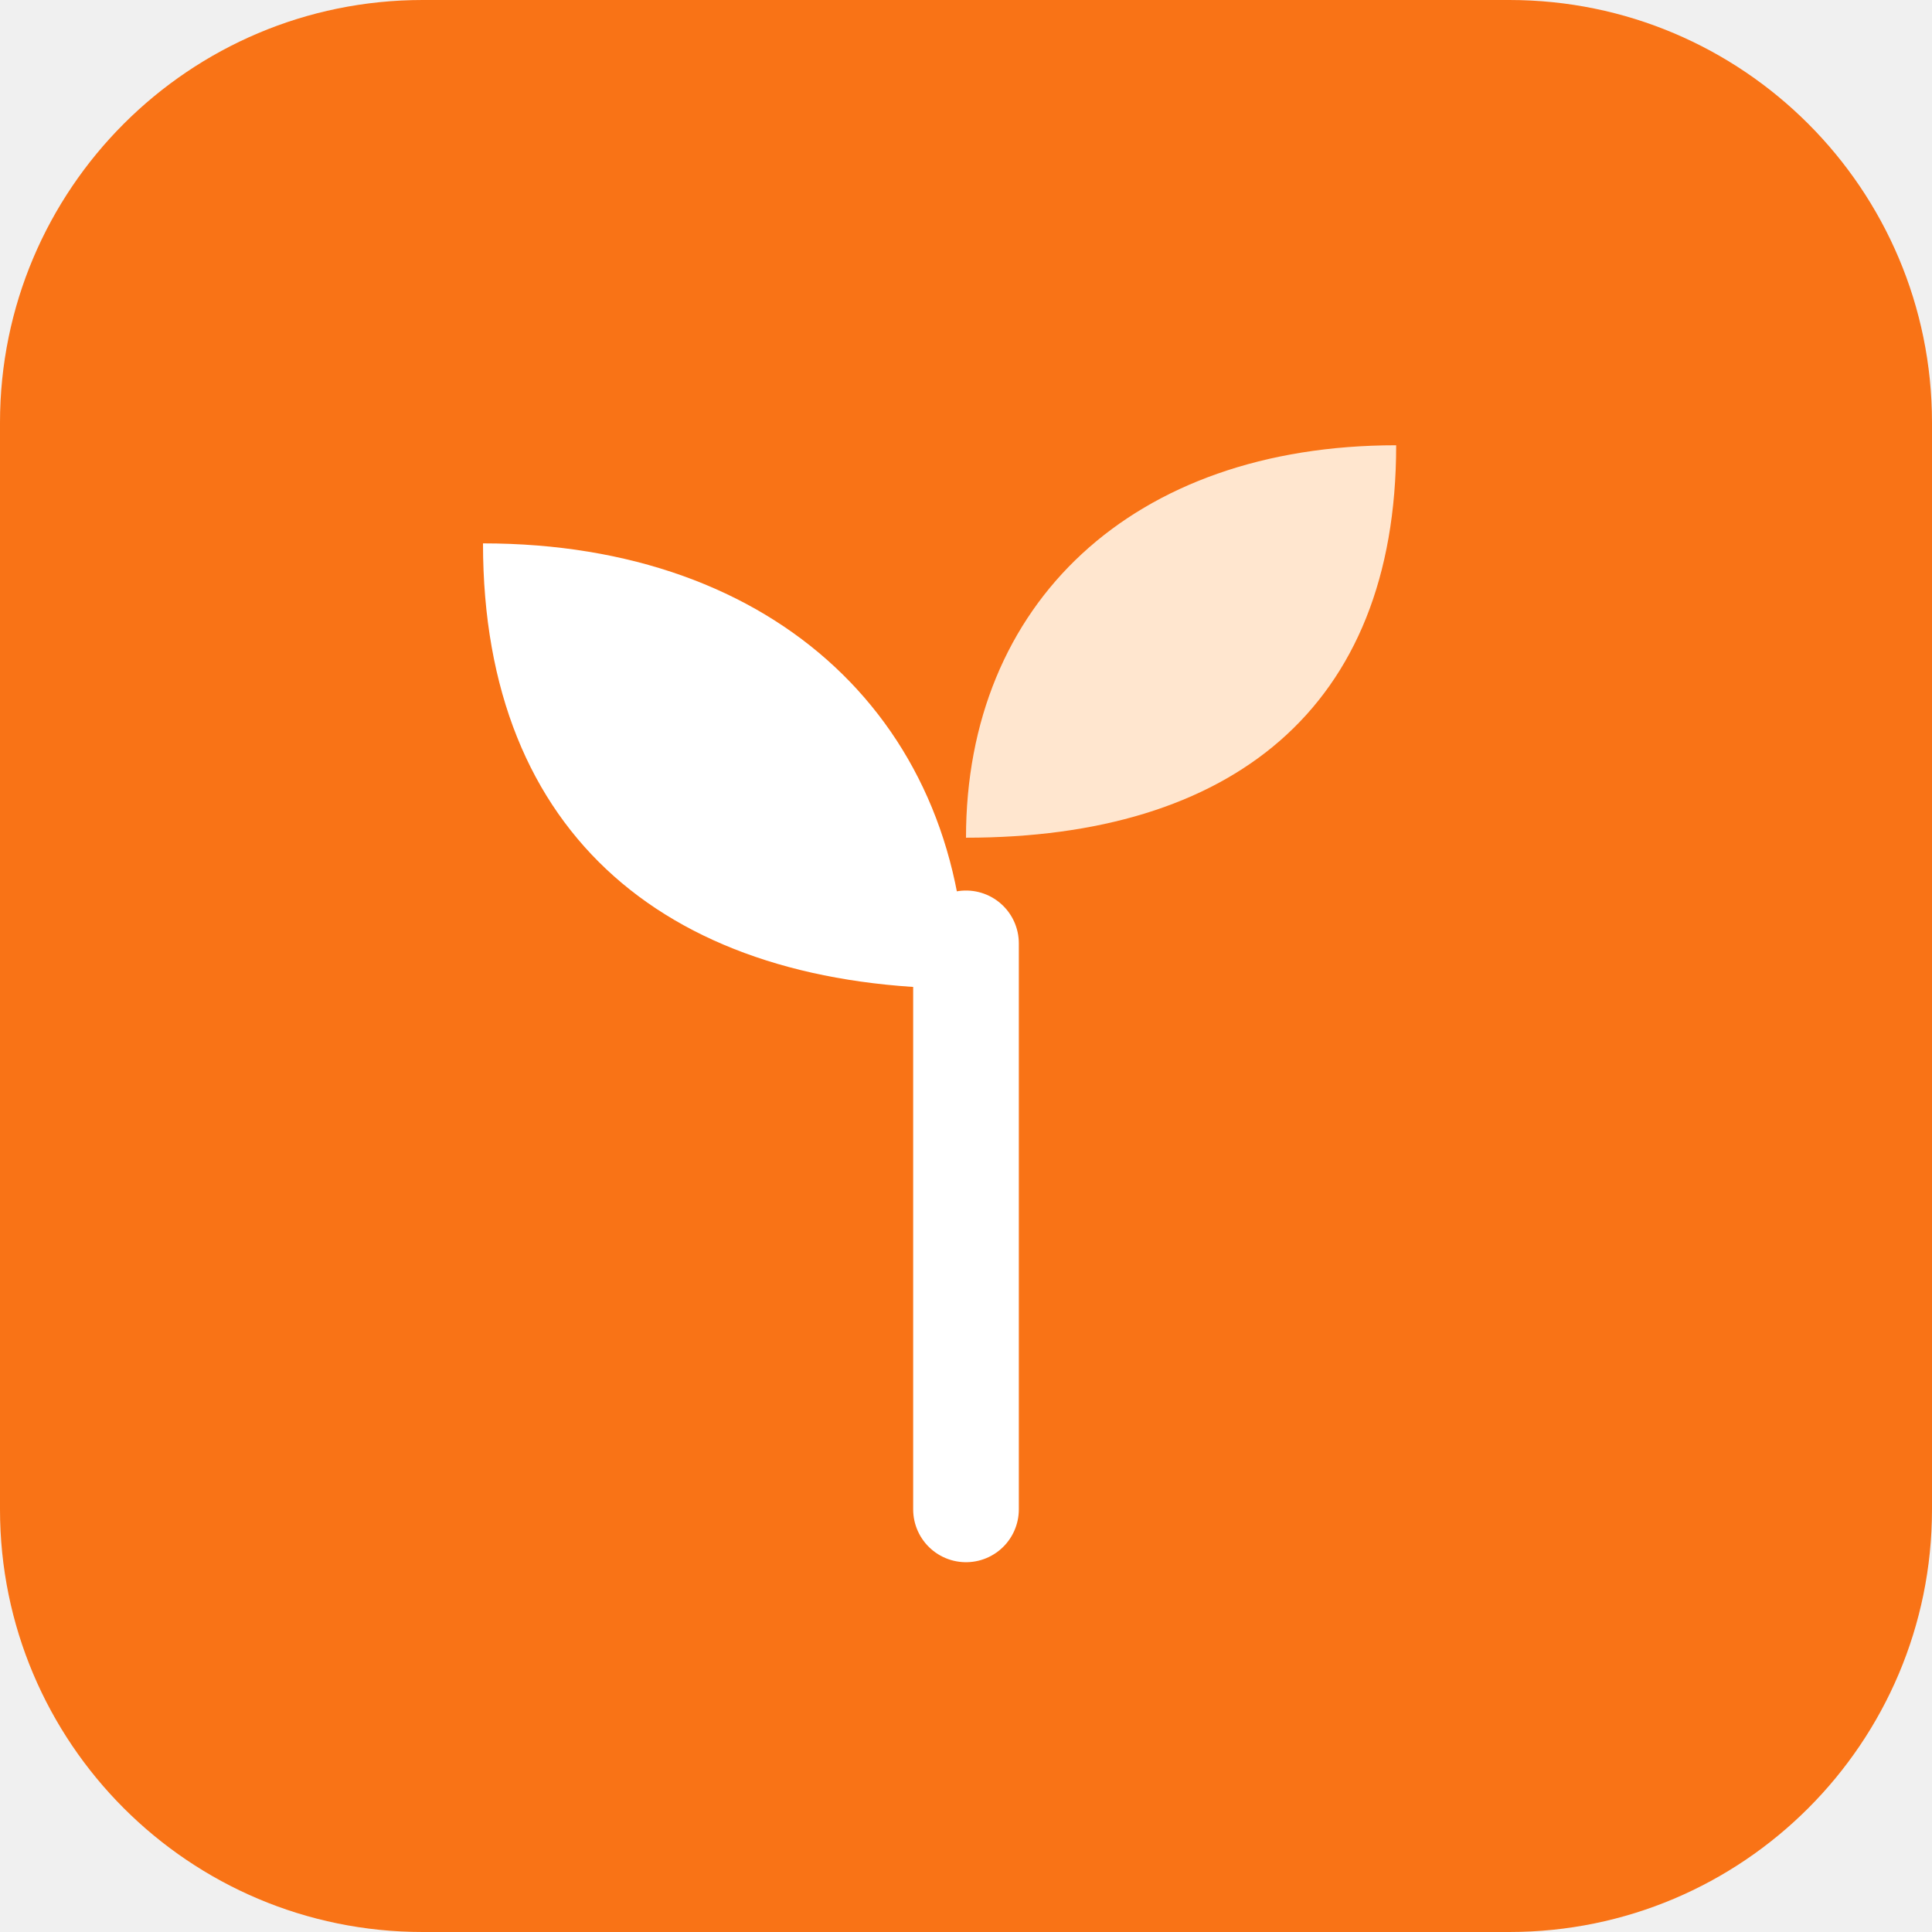
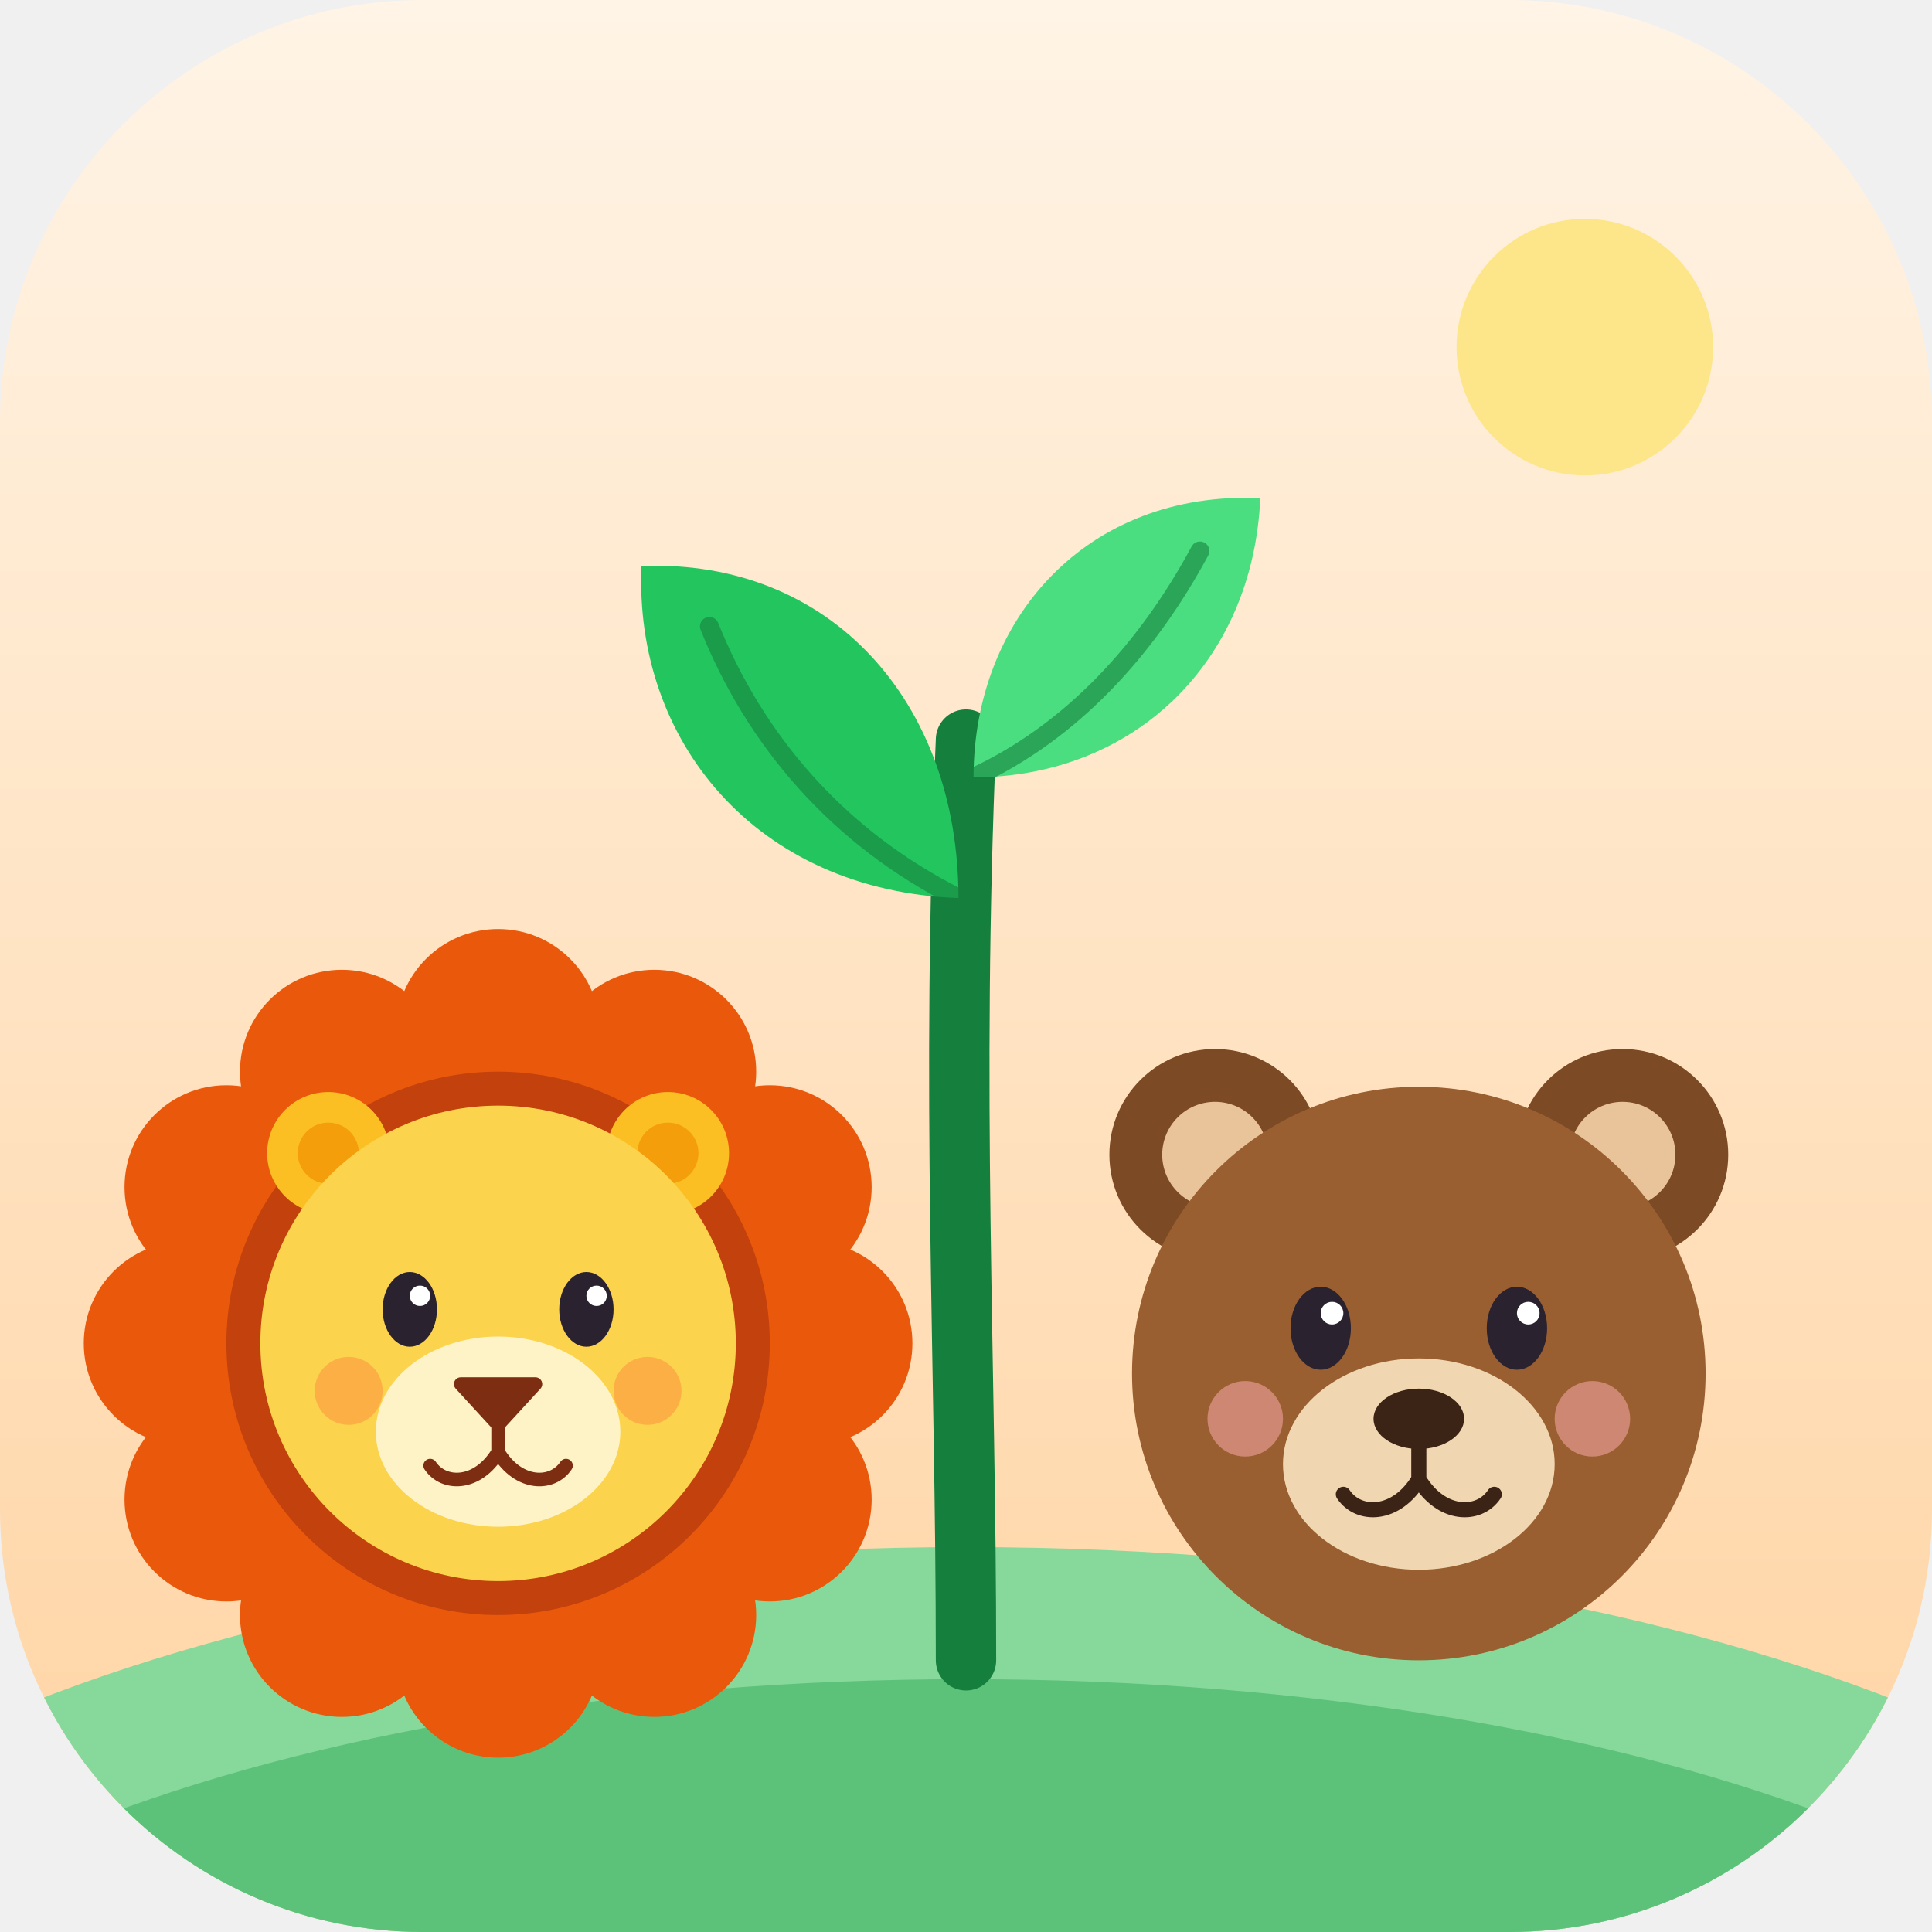
<svg xmlns="http://www.w3.org/2000/svg" viewBox="0 0 512 512">
-   <rect width="512" height="512" rx="112" fill="#f97316" />
-   <path d="M256 400V250" stroke="#fff" stroke-width="28" stroke-linecap="round" />
-   <path d="M256 262c0-70-50-118-128-118 0 78 50 118 128 118z" fill="#fff" />
-   <path d="M256 222c0-62 44-104 114-104 0 70-44 104-114 104z" fill="#ffe6cf" />
+   <defs>
+     <linearGradient id="ciel" x1="0" y1="0" x2="0" y2="1">
+       <stop offset="0" stop-color="#fff4e6" />
+       <stop offset="1" stop-color="#ffd3a1" />
+     </linearGradient>
+     <clipPath id="cadre">
+       <rect width="512" height="512" rx="112" />
+     </clipPath>
+   </defs>
+   <g clip-path="url(#cadre)">
+     <rect width="512" height="512" fill="url(#ciel)" />
+     <circle cx="420" cy="92" r="34" fill="#fde68a" />
+     <ellipse cx="256" cy="560" rx="360" ry="150" fill="#86d99a" />
+     <ellipse cx="256" cy="575" rx="330" ry="130" fill="#5cc27a" />
+     <path d="M256 440 C256 360 252 290 256 196" stroke="#15803d" stroke-width="16" fill="none" stroke-linecap="round" />
+     <path d="M254 238 C200 236 168 196 170 150 C220 148 254 186 254 238 Z" fill="#22c55e" />
+     <path d="M258 206 C300 206 332 176 334 132 C288 130 258 164 258 206 Z" fill="#4ade80" />
+     <path d="M254 238 C222 222 200 196 188 166" stroke="#15803d" stroke-width="5" fill="none" stroke-linecap="round" opacity=".6" />
+     <path d="M258 206 C284 194 304 172 318 146" stroke="#15803d" stroke-width="5" fill="none" stroke-linecap="round" opacity=".6" />
+     <g transform="translate(132 356) scale(.9)">
+       <g fill="#ea580c">
+         <circle cx="0" cy="-92" r="30" />
+         <circle cx="46" cy="-80" r="30" />
+         <circle cx="80" cy="-46" r="30" />
+         <circle cx="92" cy="0" r="30" />
+         <circle cx="80" cy="46" r="30" />
+         <circle cx="46" cy="80" r="30" />
+         <circle cx="0" cy="92" r="30" />
+         <circle cx="-46" cy="80" r="30" />
+         <circle cx="-80" cy="46" r="30" />
+         <circle cx="-92" cy="0" r="30" />
+         <circle cx="-80" cy="-46" r="30" />
+         <circle cx="-46" cy="-80" r="30" />
+       </g>
+       <circle r="80" fill="#c2410c" />
+       <circle cx="-50" cy="-56" r="18" fill="#fbbf24" />
+       <circle cx="50" cy="-56" r="18" fill="#fbbf24" />
+       <circle cx="-50" cy="-56" r="9" fill="#f59e0b" />
+       <circle cx="50" cy="-56" r="9" fill="#f59e0b" />
+       <circle r="70" fill="#fcd34d" />
+       <ellipse cx="0" cy="26" rx="36" ry="28" fill="#fef3c7" />
+       <ellipse cx="-26" cy="-10" rx="8" ry="11" fill="#2b2230" />
+       <ellipse cx="26" cy="-10" rx="8" ry="11" fill="#2b2230" />
+       <circle cx="-23" cy="-14" r="3" fill="#fff" />
+       <circle cx="29" cy="-14" r="3" fill="#fff" />
+       <circle cx="-44" cy="14" r="10" fill="#fb923c" opacity=".55" />
+       <circle cx="44" cy="14" r="10" fill="#fb923c" opacity=".55" />
+       <path d="M-11 12 L11 12 L0 24 Z" fill="#7c2d12" stroke="#7c2d12" stroke-width="4" stroke-linejoin="round" />
+       <path d="M0 24 V32 M0 32 C-6 42 -16 42 -20 36 M0 32 C6 42 16 42 20 36" stroke="#7c2d12" stroke-width="4" fill="none" stroke-linecap="round" />
+     </g>
+     <g transform="translate(376 364)">
+       <circle cx="-54" cy="-58" r="28" fill="#7c4a24" />
+       <circle cx="54" cy="-58" r="28" fill="#7c4a24" />
+       <circle cx="-54" cy="-58" r="14" fill="#e9c49a" />
+       <circle cx="54" cy="-58" r="14" fill="#e9c49a" />
+       <circle r="76" fill="#9a5f30" />
+       <ellipse cx="0" cy="24" rx="36" ry="28" fill="#f1d7b1" />
+       <ellipse cx="-26" cy="-12" rx="8" ry="11" fill="#2b2230" />
+       <ellipse cx="26" cy="-12" rx="8" ry="11" fill="#2b2230" />
+       <circle cx="-23" cy="-16" r="3" fill="#fff" />
+       <circle cx="29" cy="-16" r="3" fill="#fff" />
+       <circle cx="-46" cy="12" r="10" fill="#f9a8a8" opacity=".55" />
+       <circle cx="46" cy="12" r="10" fill="#f9a8a8" opacity=".55" />
+       <ellipse cx="0" cy="12" rx="12" ry="8" fill="#3b2415" />
+       <path d="M0 20 V28 M0 28 C-6 38 -16 38 -20 32 M0 28 C6 38 16 38 20 32" stroke="#3b2415" stroke-width="4" fill="none" stroke-linecap="round" />
+     </g>
+   </g>
</svg>
